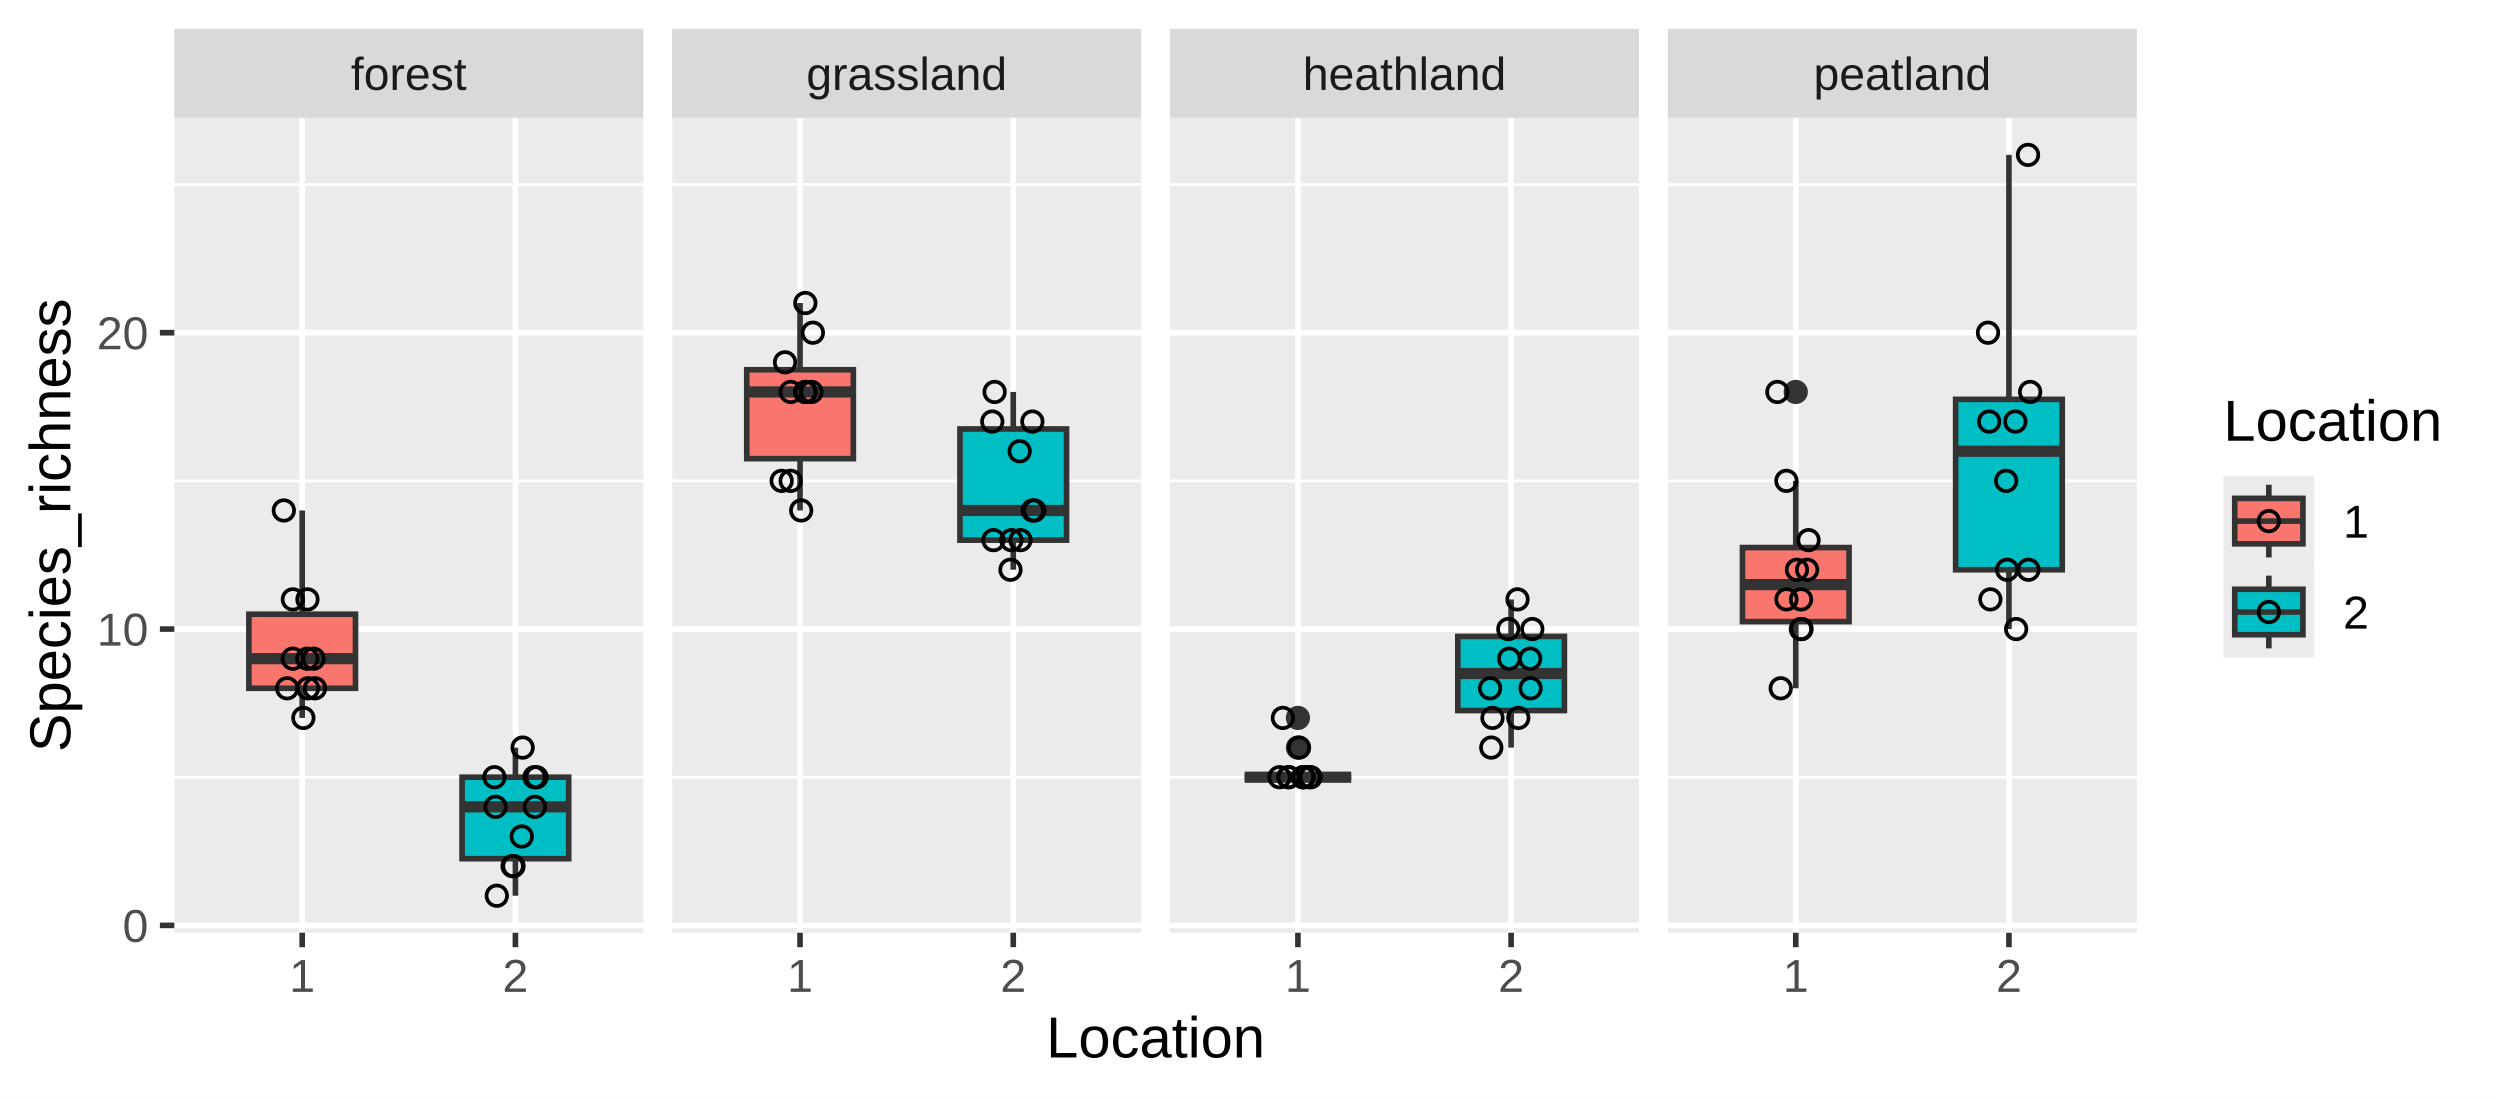
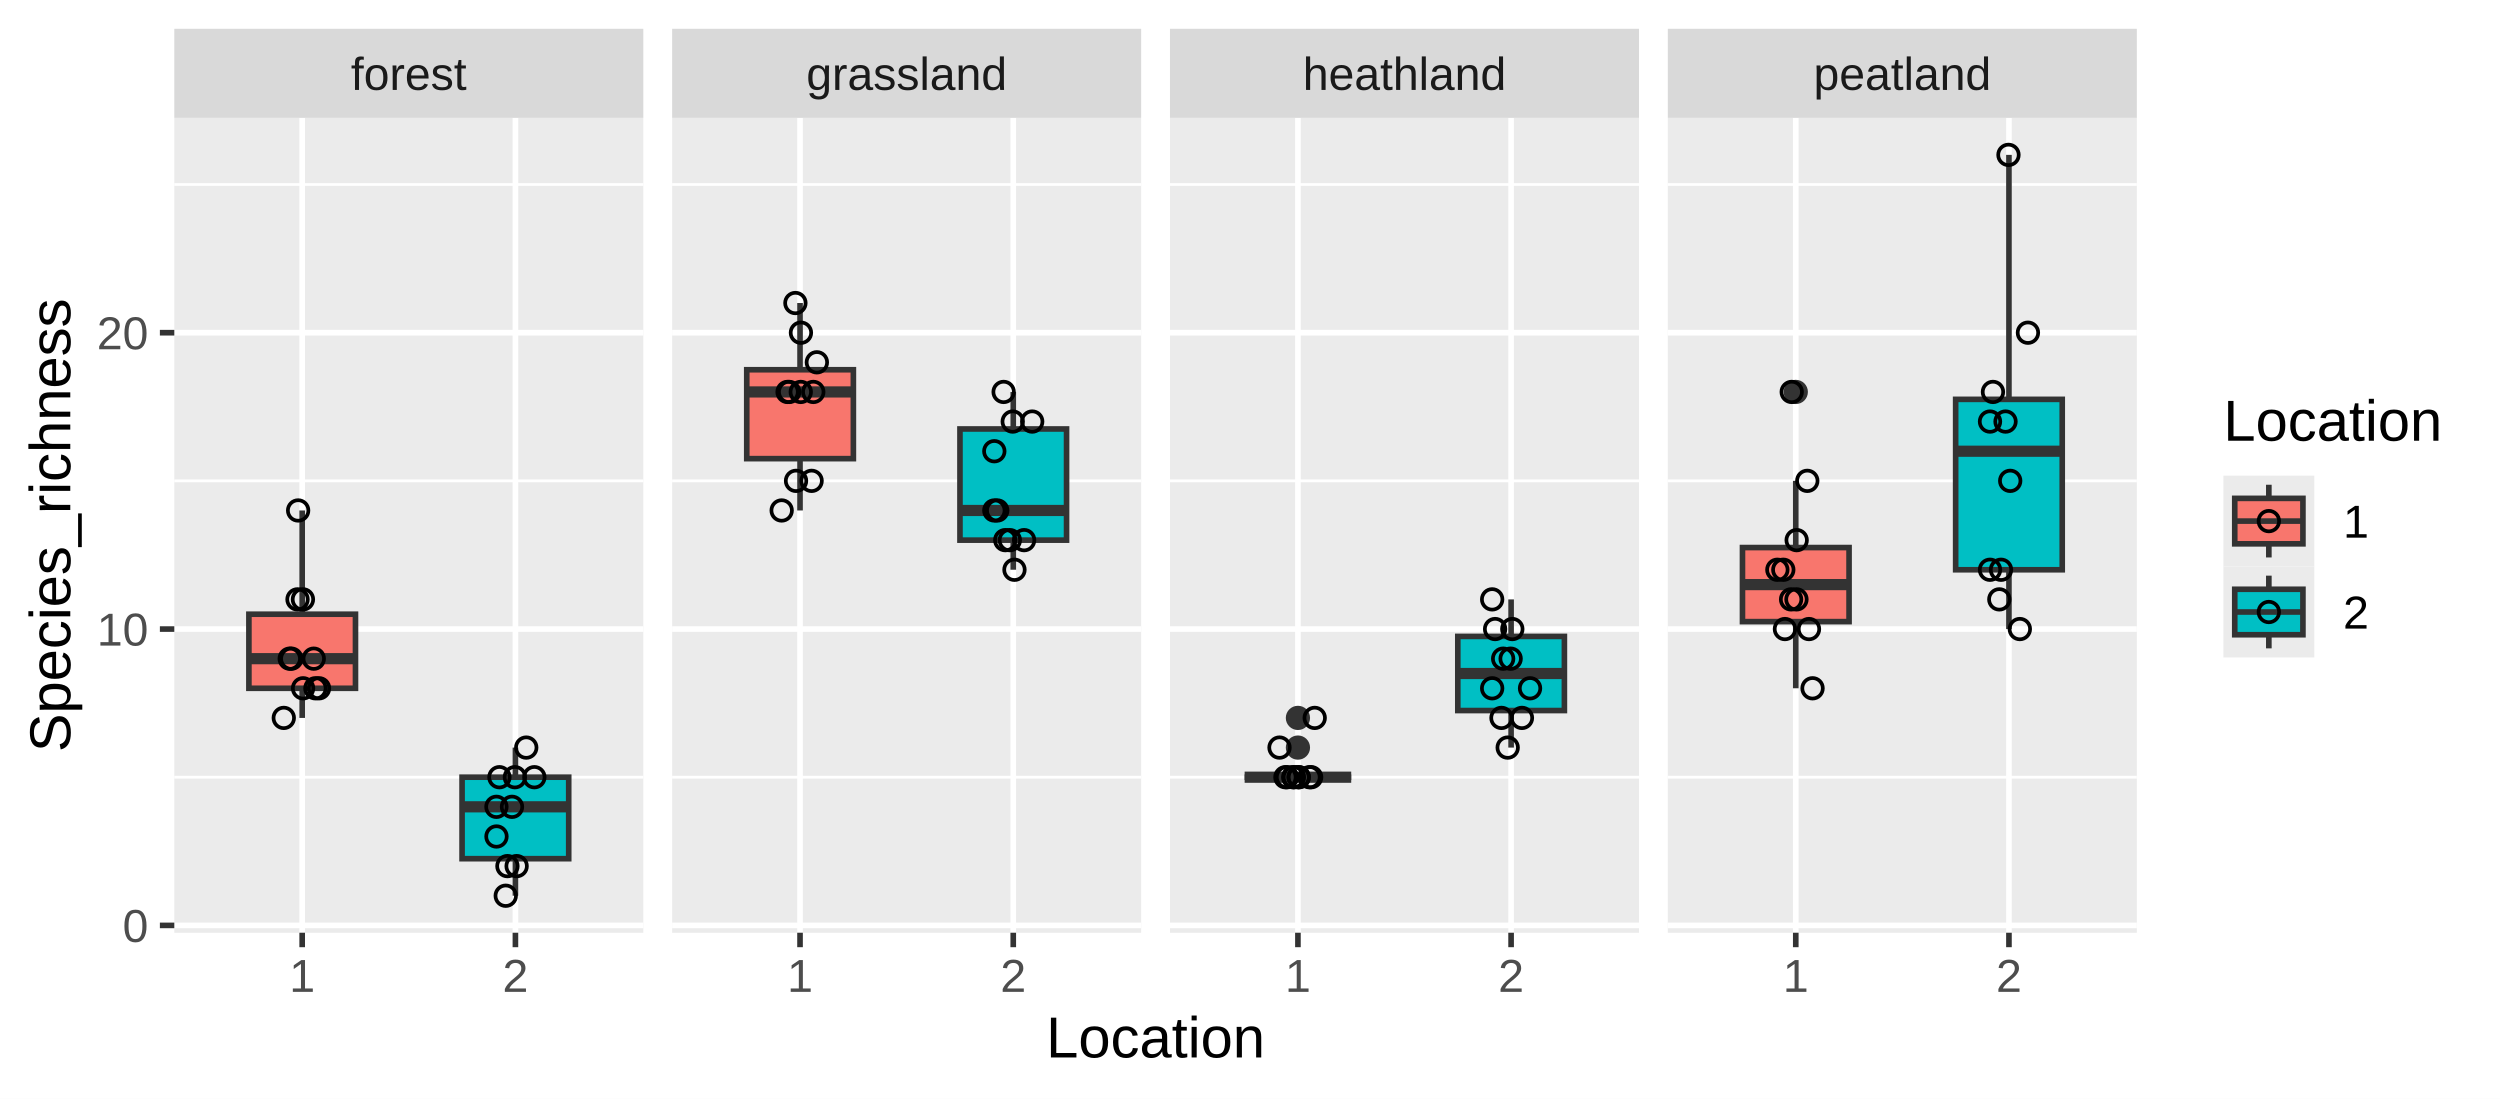
<svg xmlns="http://www.w3.org/2000/svg" width="475.20pt" height="208.80pt" viewBox="0 0 475.20 208.80">
  <g class="svglite">
    <defs>
      <style type="text/css">
    .svglite line, .svglite polyline, .svglite polygon, .svglite path, .svglite rect, .svglite circle {
      fill: none;
      stroke: #000000;
      stroke-linecap: round;
      stroke-linejoin: round;
      stroke-miterlimit: 10.00;
    }
    .svglite text {
      white-space: pre;
    }
    .svglite g.glyphgroup path {
      fill: inherit;
      stroke: none;
    }
  </style>
    </defs>
    <rect width="100%" height="100%" style="stroke: none; fill: #FFFFFF;" />
    <defs>
      <clipPath id="cpMC4wMHw0NzUuMjB8MC4wMHwyMDguODA=">
        <rect x="0.00" y="0.00" width="475.20" height="208.80" />
      </clipPath>
    </defs>
    <g clip-path="url(#cpMC4wMHw0NzUuMjB8MC4wMHwyMDguODA=)">
      <rect x="0" y="0.00" width="475.20" height="208.80" style="stroke-width: 1.07; stroke: #FFFFFF; fill: #FFFFFF;" />
    </g>
    <defs>
      <clipPath id="cpMzMuMTN8MTIyLjI4fDIyLjQwfDE3Ny4zMA==">
        <rect x="33.13" y="22.40" width="89.15" height="154.91" />
      </clipPath>
    </defs>
    <g clip-path="url(#cpMzMuMTN8MTIyLjI4fDIyLjQwfDE3Ny4zMA==)">
      <rect x="33.13" y="22.40" width="89.15" height="154.91" style="stroke-width: 1.07; stroke: none; fill: #EBEBEB;" />
      <polyline points="33.13,147.73 122.28,147.73 " style="stroke-width: 0.53; stroke: #FFFFFF; stroke-linecap: butt;" />
      <polyline points="33.13,91.40 122.28,91.40 " style="stroke-width: 0.53; stroke: #FFFFFF; stroke-linecap: butt;" />
      <polyline points="33.13,35.07 122.28,35.07 " style="stroke-width: 0.53; stroke: #FFFFFF; stroke-linecap: butt;" />
      <polyline points="33.13,175.90 122.28,175.90 " style="stroke-width: 1.07; stroke: #FFFFFF; stroke-linecap: butt;" />
      <polyline points="33.13,119.57 122.28,119.57 " style="stroke-width: 1.07; stroke: #FFFFFF; stroke-linecap: butt;" />
      <polyline points="33.13,63.24 122.28,63.24 " style="stroke-width: 1.07; stroke: #FFFFFF; stroke-linecap: butt;" />
      <polyline points="57.44,177.30 57.44,22.40 " style="stroke-width: 1.07; stroke: #FFFFFF; stroke-linecap: butt;" />
      <polyline points="97.97,177.30 97.97,22.40 " style="stroke-width: 1.07; stroke: #FFFFFF; stroke-linecap: butt;" />
      <line x1="57.44" y1="116.75" x2="57.44" y2="97.03" style="stroke-width: 1.07; stroke: #333333; stroke-linecap: butt;" />
      <line x1="57.44" y1="130.83" x2="57.44" y2="136.46" style="stroke-width: 1.07; stroke: #333333; stroke-linecap: butt;" />
      <polygon points="47.31,116.75 47.31,130.83 67.57,130.83 67.57,116.75 47.31,116.75 " style="stroke-width: 1.07; stroke: #333333; stroke-linecap: butt; stroke-linejoin: miter; fill: #F8766D;" />
      <line x1="47.31" y1="125.20" x2="67.57" y2="125.20" style="stroke-width: 2.13; stroke: #333333; stroke-linecap: butt; stroke-linejoin: miter;" />
      <line x1="97.97" y1="147.73" x2="97.97" y2="142.10" style="stroke-width: 1.07; stroke: #333333; stroke-linecap: butt;" />
      <line x1="97.97" y1="163.22" x2="97.97" y2="170.26" style="stroke-width: 1.07; stroke: #333333; stroke-linecap: butt;" />
      <polygon points="87.83,147.73 87.83,163.22 108.10,163.22 108.10,147.73 87.83,147.73 " style="stroke-width: 1.07; stroke: #333333; stroke-linecap: butt; stroke-linejoin: miter; fill: #00BFC4;" />
      <line x1="87.83" y1="153.36" x2="108.10" y2="153.36" style="stroke-width: 2.13; stroke: #333333; stroke-linecap: butt; stroke-linejoin: miter;" />
-       <circle cx="55.67" cy="113.93" r="1.95" style="stroke-width: 0.71;" />
-       <circle cx="58.41" cy="125.20" r="1.95" style="stroke-width: 0.71;" />
-       <circle cx="58.44" cy="113.93" r="1.95" style="stroke-width: 0.71;" />
-       <circle cx="53.95" cy="97.03" r="1.95" style="stroke-width: 0.71;" />
-       <circle cx="55.66" cy="125.20" r="1.95" style="stroke-width: 0.71;" />
-       <circle cx="54.58" cy="130.83" r="1.95" style="stroke-width: 0.71;" />
-       <circle cx="59.88" cy="130.83" r="1.95" style="stroke-width: 0.71;" />
-       <circle cx="59.60" cy="125.20" r="1.95" style="stroke-width: 0.71;" />
-       <circle cx="57.66" cy="136.46" r="1.95" style="stroke-width: 0.71;" />
-       <circle cx="58.54" cy="130.83" r="1.95" style="stroke-width: 0.71;" />
-       <circle cx="101.60" cy="147.73" r="1.95" style="stroke-width: 0.71;" />
-       <circle cx="101.99" cy="147.73" r="1.95" style="stroke-width: 0.71;" />
-       <circle cx="101.67" cy="153.36" r="1.95" style="stroke-width: 0.71;" />
-       <circle cx="93.98" cy="147.73" r="1.95" style="stroke-width: 0.71;" />
-       <circle cx="94.43" cy="170.26" r="1.95" style="stroke-width: 0.71;" />
-       <circle cx="99.18" cy="159.00" r="1.95" style="stroke-width: 0.71;" />
-       <circle cx="97.43" cy="164.63" r="1.95" style="stroke-width: 0.71;" />
-       <circle cx="97.61" cy="164.63" r="1.95" style="stroke-width: 0.71;" />
-       <circle cx="99.34" cy="142.10" r="1.95" style="stroke-width: 0.71;" />
-       <circle cx="94.20" cy="153.36" r="1.95" style="stroke-width: 0.71;" />
+       <circle cx="57.58" cy="113.93" r="1.95" style="stroke-width: 0.71;" />
+       <circle cx="55.38" cy="125.20" r="1.95" style="stroke-width: 0.71;" />
+       <circle cx="56.55" cy="113.93" r="1.95" style="stroke-width: 0.71;" />
+       <circle cx="56.67" cy="97.03" r="1.95" style="stroke-width: 0.71;" />
+       <circle cx="59.64" cy="125.20" r="1.95" style="stroke-width: 0.71;" />
+       <circle cx="60.64" cy="130.83" r="1.95" style="stroke-width: 0.71;" />
+       <circle cx="57.61" cy="130.83" r="1.95" style="stroke-width: 0.71;" />
+       <circle cx="55.07" cy="125.20" r="1.95" style="stroke-width: 0.71;" />
+       <circle cx="53.94" cy="136.46" r="1.95" style="stroke-width: 0.71;" />
+       <circle cx="59.95" cy="130.83" r="1.95" style="stroke-width: 0.71;" />
+       <circle cx="97.87" cy="147.73" r="1.95" style="stroke-width: 0.71;" />
+       <circle cx="94.93" cy="147.73" r="1.95" style="stroke-width: 0.71;" />
+       <circle cx="94.36" cy="153.36" r="1.95" style="stroke-width: 0.71;" />
+       <circle cx="101.57" cy="147.73" r="1.95" style="stroke-width: 0.71;" />
+       <circle cx="96.13" cy="170.26" r="1.95" style="stroke-width: 0.71;" />
+       <circle cx="94.37" cy="159.00" r="1.95" style="stroke-width: 0.71;" />
+       <circle cx="98.20" cy="164.63" r="1.95" style="stroke-width: 0.71;" />
+       <circle cx="96.45" cy="164.63" r="1.95" style="stroke-width: 0.71;" />
+       <circle cx="100.03" cy="142.10" r="1.95" style="stroke-width: 0.71;" />
+       <circle cx="97.32" cy="153.36" r="1.95" style="stroke-width: 0.71;" />
    </g>
    <g clip-path="url(#cpMC4wMHw0NzUuMjB8MC4wMHwyMDguODA=)">
</g>
    <defs>
      <clipPath id="cpMTI3Ljc2fDIxNi45MXwyMi40MHwxNzcuMzA=">
        <rect x="127.76" y="22.40" width="89.15" height="154.91" />
      </clipPath>
    </defs>
    <g clip-path="url(#cpMTI3Ljc2fDIxNi45MXwyMi40MHwxNzcuMzA=)">
      <rect x="127.76" y="22.40" width="89.15" height="154.91" style="stroke-width: 1.07; stroke: none; fill: #EBEBEB;" />
      <polyline points="127.76,147.73 216.91,147.73 " style="stroke-width: 0.53; stroke: #FFFFFF; stroke-linecap: butt;" />
      <polyline points="127.76,91.40 216.91,91.40 " style="stroke-width: 0.53; stroke: #FFFFFF; stroke-linecap: butt;" />
      <polyline points="127.76,35.07 216.91,35.07 " style="stroke-width: 0.53; stroke: #FFFFFF; stroke-linecap: butt;" />
      <polyline points="127.76,175.90 216.91,175.90 " style="stroke-width: 1.07; stroke: #FFFFFF; stroke-linecap: butt;" />
      <polyline points="127.76,119.57 216.91,119.57 " style="stroke-width: 1.07; stroke: #FFFFFF; stroke-linecap: butt;" />
      <polyline points="127.76,63.24 216.91,63.24 " style="stroke-width: 1.07; stroke: #FFFFFF; stroke-linecap: butt;" />
      <polyline points="152.07,177.30 152.07,22.40 " style="stroke-width: 1.07; stroke: #FFFFFF; stroke-linecap: butt;" />
      <polyline points="192.60,177.30 192.60,22.40 " style="stroke-width: 1.07; stroke: #FFFFFF; stroke-linecap: butt;" />
      <line x1="152.07" y1="70.28" x2="152.07" y2="57.60" style="stroke-width: 1.07; stroke: #333333; stroke-linecap: butt;" />
      <line x1="152.07" y1="87.18" x2="152.07" y2="97.03" style="stroke-width: 1.07; stroke: #333333; stroke-linecap: butt;" />
      <polygon points="141.94,70.28 141.94,87.18 162.21,87.18 162.21,70.28 141.94,70.28 " style="stroke-width: 1.07; stroke: #333333; stroke-linecap: butt; stroke-linejoin: miter; fill: #F8766D;" />
      <line x1="141.94" y1="74.50" x2="162.21" y2="74.50" style="stroke-width: 2.13; stroke: #333333; stroke-linecap: butt; stroke-linejoin: miter;" />
      <line x1="192.60" y1="81.54" x2="192.60" y2="74.50" style="stroke-width: 1.07; stroke: #333333; stroke-linecap: butt;" />
      <line x1="192.60" y1="102.67" x2="192.60" y2="108.30" style="stroke-width: 1.07; stroke: #333333; stroke-linecap: butt;" />
      <polygon points="182.47,81.54 182.47,102.67 202.73,102.67 202.73,81.54 182.47,81.54 " style="stroke-width: 1.07; stroke: #333333; stroke-linecap: butt; stroke-linejoin: miter; fill: #00BFC4;" />
      <line x1="182.47" y1="97.03" x2="202.73" y2="97.03" style="stroke-width: 2.13; stroke: #333333; stroke-linecap: butt; stroke-linejoin: miter;" />
-       <circle cx="150.30" cy="74.50" r="1.95" style="stroke-width: 0.71;" />
-       <circle cx="153.05" cy="74.50" r="1.95" style="stroke-width: 0.71;" />
-       <circle cx="153.08" cy="57.60" r="1.95" style="stroke-width: 0.71;" />
-       <circle cx="148.58" cy="91.40" r="1.95" style="stroke-width: 0.71;" />
-       <circle cx="150.29" cy="91.40" r="1.95" style="stroke-width: 0.71;" />
-       <circle cx="149.22" cy="68.87" r="1.95" style="stroke-width: 0.71;" />
-       <circle cx="154.51" cy="63.24" r="1.95" style="stroke-width: 0.71;" />
-       <circle cx="154.24" cy="74.50" r="1.95" style="stroke-width: 0.71;" />
-       <circle cx="152.29" cy="97.03" r="1.95" style="stroke-width: 0.71;" />
-       <circle cx="153.17" cy="74.50" r="1.95" style="stroke-width: 0.71;" />
-       <circle cx="196.23" cy="80.13" r="1.95" style="stroke-width: 0.71;" />
-       <circle cx="196.62" cy="97.03" r="1.95" style="stroke-width: 0.71;" />
-       <circle cx="196.30" cy="97.03" r="1.95" style="stroke-width: 0.71;" />
-       <circle cx="188.61" cy="80.13" r="1.95" style="stroke-width: 0.71;" />
-       <circle cx="189.06" cy="74.50" r="1.95" style="stroke-width: 0.71;" />
-       <circle cx="193.82" cy="85.77" r="1.95" style="stroke-width: 0.71;" />
-       <circle cx="192.07" cy="108.30" r="1.95" style="stroke-width: 0.71;" />
-       <circle cx="192.25" cy="102.67" r="1.95" style="stroke-width: 0.71;" />
-       <circle cx="193.97" cy="102.67" r="1.95" style="stroke-width: 0.71;" />
-       <circle cx="188.83" cy="102.67" r="1.95" style="stroke-width: 0.71;" />
+       <circle cx="152.21" cy="74.50" r="1.95" style="stroke-width: 0.71;" />
+       <circle cx="150.01" cy="74.50" r="1.95" style="stroke-width: 0.71;" />
+       <circle cx="151.19" cy="57.60" r="1.95" style="stroke-width: 0.71;" />
+       <circle cx="151.31" cy="91.40" r="1.95" style="stroke-width: 0.71;" />
+       <circle cx="154.27" cy="91.40" r="1.95" style="stroke-width: 0.71;" />
+       <circle cx="155.27" cy="68.87" r="1.95" style="stroke-width: 0.71;" />
+       <circle cx="152.24" cy="63.24" r="1.95" style="stroke-width: 0.71;" />
+       <circle cx="149.70" cy="74.50" r="1.95" style="stroke-width: 0.71;" />
+       <circle cx="148.58" cy="97.03" r="1.95" style="stroke-width: 0.71;" />
+       <circle cx="154.59" cy="74.50" r="1.95" style="stroke-width: 0.71;" />
+       <circle cx="192.50" cy="80.13" r="1.95" style="stroke-width: 0.71;" />
+       <circle cx="189.56" cy="97.03" r="1.95" style="stroke-width: 0.71;" />
+       <circle cx="189.00" cy="97.03" r="1.95" style="stroke-width: 0.71;" />
+       <circle cx="196.20" cy="80.13" r="1.95" style="stroke-width: 0.71;" />
+       <circle cx="190.77" cy="74.50" r="1.95" style="stroke-width: 0.71;" />
+       <circle cx="189.00" cy="85.77" r="1.95" style="stroke-width: 0.71;" />
+       <circle cx="192.83" cy="108.30" r="1.95" style="stroke-width: 0.71;" />
+       <circle cx="191.08" cy="102.67" r="1.95" style="stroke-width: 0.71;" />
+       <circle cx="194.66" cy="102.67" r="1.95" style="stroke-width: 0.71;" />
+       <circle cx="191.95" cy="102.67" r="1.95" style="stroke-width: 0.71;" />
    </g>
    <g clip-path="url(#cpMC4wMHw0NzUuMjB8MC4wMHwyMDguODA=)">
</g>
    <defs>
      <clipPath id="cpMjIyLjM5fDMxMS41NXwyMi40MHwxNzcuMzA=">
        <rect x="222.39" y="22.40" width="89.15" height="154.91" />
      </clipPath>
    </defs>
    <g clip-path="url(#cpMjIyLjM5fDMxMS41NXwyMi40MHwxNzcuMzA=)">
      <rect x="222.39" y="22.40" width="89.15" height="154.91" style="stroke-width: 1.07; stroke: none; fill: #EBEBEB;" />
      <polyline points="222.39,147.73 311.55,147.73 " style="stroke-width: 0.53; stroke: #FFFFFF; stroke-linecap: butt;" />
      <polyline points="222.39,91.40 311.55,91.40 " style="stroke-width: 0.53; stroke: #FFFFFF; stroke-linecap: butt;" />
      <polyline points="222.39,35.07 311.55,35.07 " style="stroke-width: 0.53; stroke: #FFFFFF; stroke-linecap: butt;" />
      <polyline points="222.39,175.90 311.55,175.90 " style="stroke-width: 1.07; stroke: #FFFFFF; stroke-linecap: butt;" />
      <polyline points="222.39,119.57 311.55,119.57 " style="stroke-width: 1.07; stroke: #FFFFFF; stroke-linecap: butt;" />
      <polyline points="222.39,63.24 311.55,63.24 " style="stroke-width: 1.07; stroke: #FFFFFF; stroke-linecap: butt;" />
      <polyline points="246.71,177.30 246.71,22.40 " style="stroke-width: 1.07; stroke: #FFFFFF; stroke-linecap: butt;" />
      <polyline points="287.23,177.30 287.23,22.40 " style="stroke-width: 1.07; stroke: #FFFFFF; stroke-linecap: butt;" />
      <circle cx="246.71" cy="136.46" r="1.95" style="stroke-width: 0.71; stroke: #333333; fill: #333333;" />
      <circle cx="246.71" cy="142.10" r="1.95" style="stroke-width: 0.71; stroke: #333333; fill: #333333;" />
      <line x1="246.71" y1="147.73" x2="246.71" y2="147.73" style="stroke-width: 1.07; stroke: #333333; stroke-linecap: butt;" />
      <line x1="246.71" y1="147.73" x2="246.71" y2="147.73" style="stroke-width: 1.07; stroke: #333333; stroke-linecap: butt;" />
      <polygon points="236.58,147.73 236.58,147.73 256.84,147.73 256.84,147.73 236.58,147.73 " style="stroke-width: 1.07; stroke: #333333; stroke-linecap: butt; stroke-linejoin: miter; fill: #F8766D;" />
      <line x1="236.58" y1="147.73" x2="256.84" y2="147.73" style="stroke-width: 2.13; stroke: #333333; stroke-linecap: butt; stroke-linejoin: miter;" />
      <line x1="287.23" y1="120.97" x2="287.23" y2="113.93" style="stroke-width: 1.07; stroke: #333333; stroke-linecap: butt;" />
      <line x1="287.23" y1="135.06" x2="287.23" y2="142.10" style="stroke-width: 1.07; stroke: #333333; stroke-linecap: butt;" />
      <polygon points="277.10,120.97 277.10,135.06 297.36,135.06 297.36,120.97 277.10,120.97 " style="stroke-width: 1.07; stroke: #333333; stroke-linecap: butt; stroke-linejoin: miter; fill: #00BFC4;" />
      <line x1="277.10" y1="128.02" x2="297.36" y2="128.02" style="stroke-width: 2.13; stroke: #333333; stroke-linecap: butt; stroke-linejoin: miter;" />
-       <circle cx="244.94" cy="147.73" r="1.95" style="stroke-width: 0.71;" />
-       <circle cx="247.68" cy="147.73" r="1.95" style="stroke-width: 0.71;" />
-       <circle cx="247.71" cy="147.73" r="1.95" style="stroke-width: 0.71;" />
-       <circle cx="243.21" cy="147.73" r="1.95" style="stroke-width: 0.71;" />
-       <circle cx="244.92" cy="147.73" r="1.95" style="stroke-width: 0.71;" />
-       <circle cx="243.85" cy="136.46" r="1.95" style="stroke-width: 0.71;" />
-       <circle cx="249.14" cy="147.73" r="1.95" style="stroke-width: 0.71;" />
-       <circle cx="248.87" cy="147.73" r="1.95" style="stroke-width: 0.71;" />
-       <circle cx="246.92" cy="142.10" r="1.95" style="stroke-width: 0.71;" />
-       <circle cx="247.81" cy="147.73" r="1.95" style="stroke-width: 0.71;" />
-       <circle cx="290.86" cy="125.20" r="1.95" style="stroke-width: 0.71;" />
-       <circle cx="291.26" cy="119.57" r="1.95" style="stroke-width: 0.71;" />
-       <circle cx="290.93" cy="130.83" r="1.95" style="stroke-width: 0.71;" />
-       <circle cx="283.24" cy="130.83" r="1.95" style="stroke-width: 0.71;" />
-       <circle cx="283.69" cy="136.46" r="1.95" style="stroke-width: 0.71;" />
-       <circle cx="288.45" cy="113.93" r="1.95" style="stroke-width: 0.71;" />
-       <circle cx="286.70" cy="119.57" r="1.95" style="stroke-width: 0.71;" />
-       <circle cx="286.88" cy="125.20" r="1.95" style="stroke-width: 0.71;" />
-       <circle cx="288.60" cy="136.46" r="1.95" style="stroke-width: 0.71;" />
-       <circle cx="283.46" cy="142.10" r="1.95" style="stroke-width: 0.71;" />
+       <circle cx="246.84" cy="147.73" r="1.95" style="stroke-width: 0.71;" />
+       <circle cx="244.64" cy="147.73" r="1.95" style="stroke-width: 0.71;" />
+       <circle cx="245.82" cy="147.73" r="1.95" style="stroke-width: 0.71;" />
+       <circle cx="245.94" cy="147.73" r="1.95" style="stroke-width: 0.71;" />
+       <circle cx="248.90" cy="147.73" r="1.95" style="stroke-width: 0.71;" />
+       <circle cx="249.90" cy="136.46" r="1.95" style="stroke-width: 0.71;" />
+       <circle cx="246.87" cy="147.73" r="1.95" style="stroke-width: 0.71;" />
+       <circle cx="244.33" cy="147.73" r="1.95" style="stroke-width: 0.71;" />
+       <circle cx="243.21" cy="142.10" r="1.95" style="stroke-width: 0.71;" />
+       <circle cx="249.22" cy="147.73" r="1.95" style="stroke-width: 0.71;" />
+       <circle cx="287.14" cy="125.20" r="1.95" style="stroke-width: 0.71;" />
+       <circle cx="284.19" cy="119.57" r="1.95" style="stroke-width: 0.71;" />
+       <circle cx="283.63" cy="130.83" r="1.95" style="stroke-width: 0.71;" />
+       <circle cx="290.83" cy="130.83" r="1.95" style="stroke-width: 0.71;" />
+       <circle cx="285.40" cy="136.46" r="1.95" style="stroke-width: 0.71;" />
+       <circle cx="283.63" cy="113.93" r="1.95" style="stroke-width: 0.71;" />
+       <circle cx="287.46" cy="119.57" r="1.95" style="stroke-width: 0.71;" />
+       <circle cx="285.72" cy="125.20" r="1.95" style="stroke-width: 0.71;" />
+       <circle cx="289.29" cy="136.46" r="1.95" style="stroke-width: 0.71;" />
+       <circle cx="286.58" cy="142.10" r="1.95" style="stroke-width: 0.71;" />
    </g>
    <g clip-path="url(#cpMC4wMHw0NzUuMjB8MC4wMHwyMDguODA=)">
</g>
    <defs>
      <clipPath id="cpMzE3LjAyfDQwNi4xOHwyMi40MHwxNzcuMzA=">
        <rect x="317.02" y="22.40" width="89.15" height="154.91" />
      </clipPath>
    </defs>
    <g clip-path="url(#cpMzE3LjAyfDQwNi4xOHwyMi40MHwxNzcuMzA=)">
      <rect x="317.02" y="22.40" width="89.15" height="154.91" style="stroke-width: 1.07; stroke: none; fill: #EBEBEB;" />
      <polyline points="317.02,147.73 406.18,147.73 " style="stroke-width: 0.53; stroke: #FFFFFF; stroke-linecap: butt;" />
      <polyline points="317.02,91.40 406.18,91.40 " style="stroke-width: 0.53; stroke: #FFFFFF; stroke-linecap: butt;" />
      <polyline points="317.02,35.07 406.18,35.07 " style="stroke-width: 0.53; stroke: #FFFFFF; stroke-linecap: butt;" />
      <polyline points="317.02,175.90 406.18,175.90 " style="stroke-width: 1.07; stroke: #FFFFFF; stroke-linecap: butt;" />
      <polyline points="317.02,119.57 406.18,119.57 " style="stroke-width: 1.07; stroke: #FFFFFF; stroke-linecap: butt;" />
      <polyline points="317.02,63.24 406.18,63.24 " style="stroke-width: 1.07; stroke: #FFFFFF; stroke-linecap: butt;" />
      <polyline points="341.34,177.30 341.34,22.40 " style="stroke-width: 1.07; stroke: #FFFFFF; stroke-linecap: butt;" />
      <polyline points="381.86,177.30 381.86,22.40 " style="stroke-width: 1.07; stroke: #FFFFFF; stroke-linecap: butt;" />
      <circle cx="341.34" cy="74.50" r="1.95" style="stroke-width: 0.71; stroke: #333333; fill: #333333;" />
      <line x1="341.34" y1="104.08" x2="341.34" y2="91.40" style="stroke-width: 1.07; stroke: #333333; stroke-linecap: butt;" />
      <line x1="341.34" y1="118.16" x2="341.34" y2="130.83" style="stroke-width: 1.07; stroke: #333333; stroke-linecap: butt;" />
      <polygon points="331.21,104.08 331.21,118.16 351.47,118.16 351.47,104.08 331.21,104.08 " style="stroke-width: 1.07; stroke: #333333; stroke-linecap: butt; stroke-linejoin: miter; fill: #F8766D;" />
      <line x1="331.21" y1="111.12" x2="351.47" y2="111.12" style="stroke-width: 2.13; stroke: #333333; stroke-linecap: butt; stroke-linejoin: miter;" />
      <line x1="381.86" y1="75.91" x2="381.86" y2="29.44" style="stroke-width: 1.07; stroke: #333333; stroke-linecap: butt;" />
      <line x1="381.86" y1="108.30" x2="381.86" y2="119.57" style="stroke-width: 1.07; stroke: #333333; stroke-linecap: butt;" />
      <polygon points="371.73,75.91 371.73,108.30 391.99,108.30 391.99,75.91 371.73,75.91 " style="stroke-width: 1.07; stroke: #333333; stroke-linecap: butt; stroke-linejoin: miter; fill: #00BFC4;" />
      <line x1="371.73" y1="85.77" x2="391.99" y2="85.77" style="stroke-width: 2.13; stroke: #333333; stroke-linecap: butt; stroke-linejoin: miter;" />
-       <circle cx="339.57" cy="113.93" r="1.95" style="stroke-width: 0.71;" />
-       <circle cx="342.31" cy="119.57" r="1.95" style="stroke-width: 0.71;" />
-       <circle cx="342.34" cy="113.93" r="1.95" style="stroke-width: 0.71;" />
-       <circle cx="337.84" cy="74.50" r="1.95" style="stroke-width: 0.71;" />
-       <circle cx="339.56" cy="91.40" r="1.95" style="stroke-width: 0.71;" />
-       <circle cx="338.48" cy="130.83" r="1.95" style="stroke-width: 0.71;" />
-       <circle cx="343.77" cy="102.67" r="1.95" style="stroke-width: 0.71;" />
-       <circle cx="343.50" cy="108.30" r="1.95" style="stroke-width: 0.71;" />
-       <circle cx="341.56" cy="108.30" r="1.95" style="stroke-width: 0.71;" />
-       <circle cx="342.44" cy="119.57" r="1.95" style="stroke-width: 0.71;" />
-       <circle cx="385.49" cy="29.44" r="1.95" style="stroke-width: 0.71;" />
-       <circle cx="385.89" cy="74.50" r="1.95" style="stroke-width: 0.71;" />
-       <circle cx="385.57" cy="108.30" r="1.95" style="stroke-width: 0.71;" />
-       <circle cx="377.88" cy="63.24" r="1.95" style="stroke-width: 0.71;" />
-       <circle cx="378.33" cy="113.93" r="1.95" style="stroke-width: 0.71;" />
-       <circle cx="383.08" cy="80.13" r="1.95" style="stroke-width: 0.71;" />
-       <circle cx="381.33" cy="91.40" r="1.95" style="stroke-width: 0.71;" />
-       <circle cx="381.51" cy="108.30" r="1.95" style="stroke-width: 0.71;" />
-       <circle cx="383.23" cy="119.57" r="1.95" style="stroke-width: 0.71;" />
-       <circle cx="378.10" cy="80.13" r="1.95" style="stroke-width: 0.71;" />
+       <circle cx="341.47" cy="113.93" r="1.95" style="stroke-width: 0.71;" />
+       <circle cx="339.28" cy="119.57" r="1.95" style="stroke-width: 0.71;" />
+       <circle cx="340.45" cy="113.93" r="1.95" style="stroke-width: 0.71;" />
+       <circle cx="340.57" cy="74.50" r="1.95" style="stroke-width: 0.71;" />
+       <circle cx="343.53" cy="91.40" r="1.95" style="stroke-width: 0.71;" />
+       <circle cx="344.53" cy="130.83" r="1.95" style="stroke-width: 0.71;" />
+       <circle cx="341.51" cy="102.67" r="1.95" style="stroke-width: 0.71;" />
+       <circle cx="338.97" cy="108.30" r="1.95" style="stroke-width: 0.71;" />
+       <circle cx="337.84" cy="108.30" r="1.95" style="stroke-width: 0.71;" />
+       <circle cx="343.85" cy="119.57" r="1.95" style="stroke-width: 0.71;" />
+       <circle cx="381.77" cy="29.44" r="1.95" style="stroke-width: 0.71;" />
+       <circle cx="378.82" cy="74.50" r="1.95" style="stroke-width: 0.71;" />
+       <circle cx="378.26" cy="108.30" r="1.95" style="stroke-width: 0.71;" />
+       <circle cx="385.47" cy="63.24" r="1.95" style="stroke-width: 0.71;" />
+       <circle cx="380.03" cy="113.93" r="1.95" style="stroke-width: 0.71;" />
+       <circle cx="378.26" cy="80.13" r="1.95" style="stroke-width: 0.71;" />
+       <circle cx="382.10" cy="91.40" r="1.95" style="stroke-width: 0.71;" />
+       <circle cx="380.35" cy="108.30" r="1.95" style="stroke-width: 0.71;" />
+       <circle cx="383.93" cy="119.57" r="1.95" style="stroke-width: 0.71;" />
+       <circle cx="381.21" cy="80.13" r="1.95" style="stroke-width: 0.71;" />
    </g>
    <g clip-path="url(#cpMC4wMHw0NzUuMjB8MC4wMHwyMDguODA=)">
</g>
    <defs>
      <clipPath id="cpMzMuMTN8MTIyLjI4fDUuNDh8MjIuNDA=">
        <rect x="33.13" y="5.48" width="89.15" height="16.92" />
      </clipPath>
    </defs>
    <g clip-path="url(#cpMzMuMTN8MTIyLjI4fDUuNDh8MjIuNDA=)">
      <rect x="33.13" y="5.48" width="89.15" height="16.92" style="stroke-width: 1.07; stroke: none; fill: #D9D9D9;" />
      <text x="77.70" y="17.09" text-anchor="middle" style="font-size: 8.80px;fill: #1A1A1A; font-family: &quot;Arial&quot;;" textLength="21.98px" lengthAdjust="spacingAndGlyphs">forest</text>
    </g>
    <g clip-path="url(#cpMC4wMHw0NzUuMjB8MC4wMHwyMDguODA=)">
</g>
    <defs>
      <clipPath id="cpMTI3Ljc2fDIxNi45MXw1LjQ4fDIyLjQw">
        <rect x="127.76" y="5.48" width="89.15" height="16.92" />
      </clipPath>
    </defs>
    <g clip-path="url(#cpMTI3Ljc2fDIxNi45MXw1LjQ4fDIyLjQw)">
      <rect x="127.76" y="5.48" width="89.15" height="16.92" style="stroke-width: 1.07; stroke: none; fill: #D9D9D9;" />
      <text x="172.34" y="17.09" text-anchor="middle" style="font-size: 8.80px;fill: #1A1A1A; font-family: &quot;Arial&quot;;" textLength="38.14px" lengthAdjust="spacingAndGlyphs">grassland</text>
    </g>
    <g clip-path="url(#cpMC4wMHw0NzUuMjB8MC4wMHwyMDguODA=)">
</g>
    <defs>
      <clipPath id="cpMjIyLjM5fDMxMS41NXw1LjQ4fDIyLjQw">
        <rect x="222.39" y="5.48" width="89.15" height="16.92" />
      </clipPath>
    </defs>
    <g clip-path="url(#cpMjIyLjM5fDMxMS41NXw1LjQ4fDIyLjQw)">
      <rect x="222.39" y="5.48" width="89.15" height="16.92" style="stroke-width: 1.07; stroke: none; fill: #D9D9D9;" />
      <text x="266.97" y="17.09" text-anchor="middle" style="font-size: 8.80px;fill: #1A1A1A; font-family: &quot;Arial&quot;;" textLength="38.62px" lengthAdjust="spacingAndGlyphs">heathland</text>
    </g>
    <g clip-path="url(#cpMC4wMHw0NzUuMjB8MC4wMHwyMDguODA=)">
</g>
    <defs>
      <clipPath id="cpMzE3LjAyfDQwNi4xOHw1LjQ4fDIyLjQw">
        <rect x="317.02" y="5.48" width="89.15" height="16.92" />
      </clipPath>
    </defs>
    <g clip-path="url(#cpMzE3LjAyfDQwNi4xOHw1LjQ4fDIyLjQw)">
      <rect x="317.02" y="5.48" width="89.15" height="16.92" style="stroke-width: 1.07; stroke: none; fill: #D9D9D9;" />
      <text x="361.60" y="17.09" text-anchor="middle" style="font-size: 8.80px;fill: #1A1A1A; font-family: &quot;Arial&quot;;" textLength="33.73px" lengthAdjust="spacingAndGlyphs">peatland</text>
    </g>
    <g clip-path="url(#cpMC4wMHw0NzUuMjB8MC4wMHwyMDguODA=)">
      <polyline points="57.44,180.04 57.44,177.30 " style="stroke-width: 1.07; stroke: #333333; stroke-linecap: butt;" />
      <polyline points="97.97,180.04 97.97,177.30 " style="stroke-width: 1.07; stroke: #333333; stroke-linecap: butt;" />
      <text x="57.44" y="188.54" text-anchor="middle" style="font-size: 8.80px;fill: #4D4D4D; font-family: &quot;Arial&quot;;" textLength="4.89px" lengthAdjust="spacingAndGlyphs">1</text>
      <text x="97.97" y="188.54" text-anchor="middle" style="font-size: 8.80px;fill: #4D4D4D; font-family: &quot;Arial&quot;;" textLength="4.89px" lengthAdjust="spacingAndGlyphs">2</text>
      <polyline points="152.07,180.04 152.07,177.30 " style="stroke-width: 1.07; stroke: #333333; stroke-linecap: butt;" />
      <polyline points="192.60,180.04 192.60,177.30 " style="stroke-width: 1.07; stroke: #333333; stroke-linecap: butt;" />
      <text x="152.07" y="188.54" text-anchor="middle" style="font-size: 8.80px;fill: #4D4D4D; font-family: &quot;Arial&quot;;" textLength="4.89px" lengthAdjust="spacingAndGlyphs">1</text>
      <text x="192.60" y="188.54" text-anchor="middle" style="font-size: 8.80px;fill: #4D4D4D; font-family: &quot;Arial&quot;;" textLength="4.89px" lengthAdjust="spacingAndGlyphs">2</text>
      <polyline points="246.71,180.04 246.71,177.30 " style="stroke-width: 1.07; stroke: #333333; stroke-linecap: butt;" />
      <polyline points="287.23,180.04 287.23,177.30 " style="stroke-width: 1.07; stroke: #333333; stroke-linecap: butt;" />
      <text x="246.71" y="188.54" text-anchor="middle" style="font-size: 8.80px;fill: #4D4D4D; font-family: &quot;Arial&quot;;" textLength="4.89px" lengthAdjust="spacingAndGlyphs">1</text>
      <text x="287.23" y="188.54" text-anchor="middle" style="font-size: 8.80px;fill: #4D4D4D; font-family: &quot;Arial&quot;;" textLength="4.89px" lengthAdjust="spacingAndGlyphs">2</text>
      <polyline points="341.34,180.04 341.34,177.30 " style="stroke-width: 1.07; stroke: #333333; stroke-linecap: butt;" />
      <polyline points="381.86,180.04 381.86,177.30 " style="stroke-width: 1.07; stroke: #333333; stroke-linecap: butt;" />
      <text x="341.34" y="188.54" text-anchor="middle" style="font-size: 8.80px;fill: #4D4D4D; font-family: &quot;Arial&quot;;" textLength="4.89px" lengthAdjust="spacingAndGlyphs">1</text>
      <text x="381.86" y="188.54" text-anchor="middle" style="font-size: 8.80px;fill: #4D4D4D; font-family: &quot;Arial&quot;;" textLength="4.89px" lengthAdjust="spacingAndGlyphs">2</text>
      <text x="28.20" y="179.05" text-anchor="end" style="font-size: 8.80px;fill: #4D4D4D; font-family: &quot;Arial&quot;;" textLength="4.89px" lengthAdjust="spacingAndGlyphs">0</text>
      <text x="28.20" y="122.72" text-anchor="end" style="font-size: 8.80px;fill: #4D4D4D; font-family: &quot;Arial&quot;;" textLength="9.78px" lengthAdjust="spacingAndGlyphs">10</text>
      <text x="28.20" y="66.39" text-anchor="end" style="font-size: 8.80px;fill: #4D4D4D; font-family: &quot;Arial&quot;;" textLength="9.78px" lengthAdjust="spacingAndGlyphs">20</text>
      <polyline points="30.39,175.90 33.13,175.90 " style="stroke-width: 1.07; stroke: #333333; stroke-linecap: butt;" />
      <polyline points="30.39,119.57 33.13,119.57 " style="stroke-width: 1.07; stroke: #333333; stroke-linecap: butt;" />
      <polyline points="30.39,63.24 33.13,63.24 " style="stroke-width: 1.07; stroke: #333333; stroke-linecap: butt;" />
      <text x="219.65" y="201.00" text-anchor="middle" style="font-size: 11.00px; font-family: &quot;Arial&quot;;" textLength="41.62px" lengthAdjust="spacingAndGlyphs">Location</text>
      <text transform="translate(13.36,99.85) rotate(-90)" text-anchor="middle" style="font-size: 11.00px; font-family: &quot;Arial&quot;;" textLength="86.25px" lengthAdjust="spacingAndGlyphs">Species_richness</text>
      <rect x="417.14" y="69.25" width="52.58" height="61.19" style="stroke-width: 1.07; stroke: none; fill: #FFFFFF;" />
      <text x="422.62" y="83.77" style="font-size: 11.00px; font-family: &quot;Arial&quot;;" textLength="41.62px" lengthAdjust="spacingAndGlyphs">Location</text>
      <rect x="422.62" y="90.41" width="17.28" height="17.28" style="stroke-width: 1.07; stroke: none; fill: #EBEBEB;" />
      <polyline points="431.26,105.96 431.26,103.37 " style="stroke-width: 1.07; stroke: #333333; stroke-linecap: butt; stroke-linejoin: miter;" />
      <polyline points="431.26,94.73 431.26,92.14 " style="stroke-width: 1.07; stroke: #333333; stroke-linecap: butt; stroke-linejoin: miter;" />
      <rect x="424.78" y="94.73" width="12.96" height="8.64" style="stroke-width: 1.07; stroke: #333333; stroke-linecap: butt; stroke-linejoin: miter; fill: #F8766D;" />
      <polyline points="424.78,99.05 437.74,99.05 " style="stroke-width: 1.07; stroke: #333333; stroke-linecap: butt; stroke-linejoin: miter;" />
      <polyline points="431.26,105.96 431.26,105.96 " style="stroke-width: 1.07; stroke: #333333; stroke-linecap: butt; stroke-linejoin: miter;" />
      <polyline points="431.26,92.14 431.26,92.14 " style="stroke-width: 1.07; stroke: #333333; stroke-linecap: butt; stroke-linejoin: miter;" />
      <circle cx="431.26" cy="99.05" r="1.95" style="stroke-width: 0.71;" />
      <rect x="422.62" y="107.69" width="17.28" height="17.28" style="stroke-width: 1.07; stroke: none; fill: #EBEBEB;" />
      <polyline points="431.26,123.24 431.26,120.65 " style="stroke-width: 1.07; stroke: #333333; stroke-linecap: butt; stroke-linejoin: miter;" />
      <polyline points="431.26,112.01 431.26,109.42 " style="stroke-width: 1.07; stroke: #333333; stroke-linecap: butt; stroke-linejoin: miter;" />
      <rect x="424.78" y="112.01" width="12.96" height="8.64" style="stroke-width: 1.07; stroke: #333333; stroke-linecap: butt; stroke-linejoin: miter; fill: #00BFC4;" />
      <polyline points="424.78,116.33 437.74,116.33 " style="stroke-width: 1.07; stroke: #333333; stroke-linecap: butt; stroke-linejoin: miter;" />
      <polyline points="431.26,123.24 431.26,123.24 " style="stroke-width: 1.07; stroke: #333333; stroke-linecap: butt; stroke-linejoin: miter;" />
      <polyline points="431.26,109.42 431.26,109.42 " style="stroke-width: 1.07; stroke: #333333; stroke-linecap: butt; stroke-linejoin: miter;" />
      <circle cx="431.26" cy="116.33" r="1.95" style="stroke-width: 0.71;" />
      <text x="445.38" y="102.20" style="font-size: 8.80px; font-family: &quot;Arial&quot;;" textLength="4.89px" lengthAdjust="spacingAndGlyphs">1</text>
      <text x="445.38" y="119.48" style="font-size: 8.80px; font-family: &quot;Arial&quot;;" textLength="4.89px" lengthAdjust="spacingAndGlyphs">2</text>
    </g>
  </g>
</svg>
